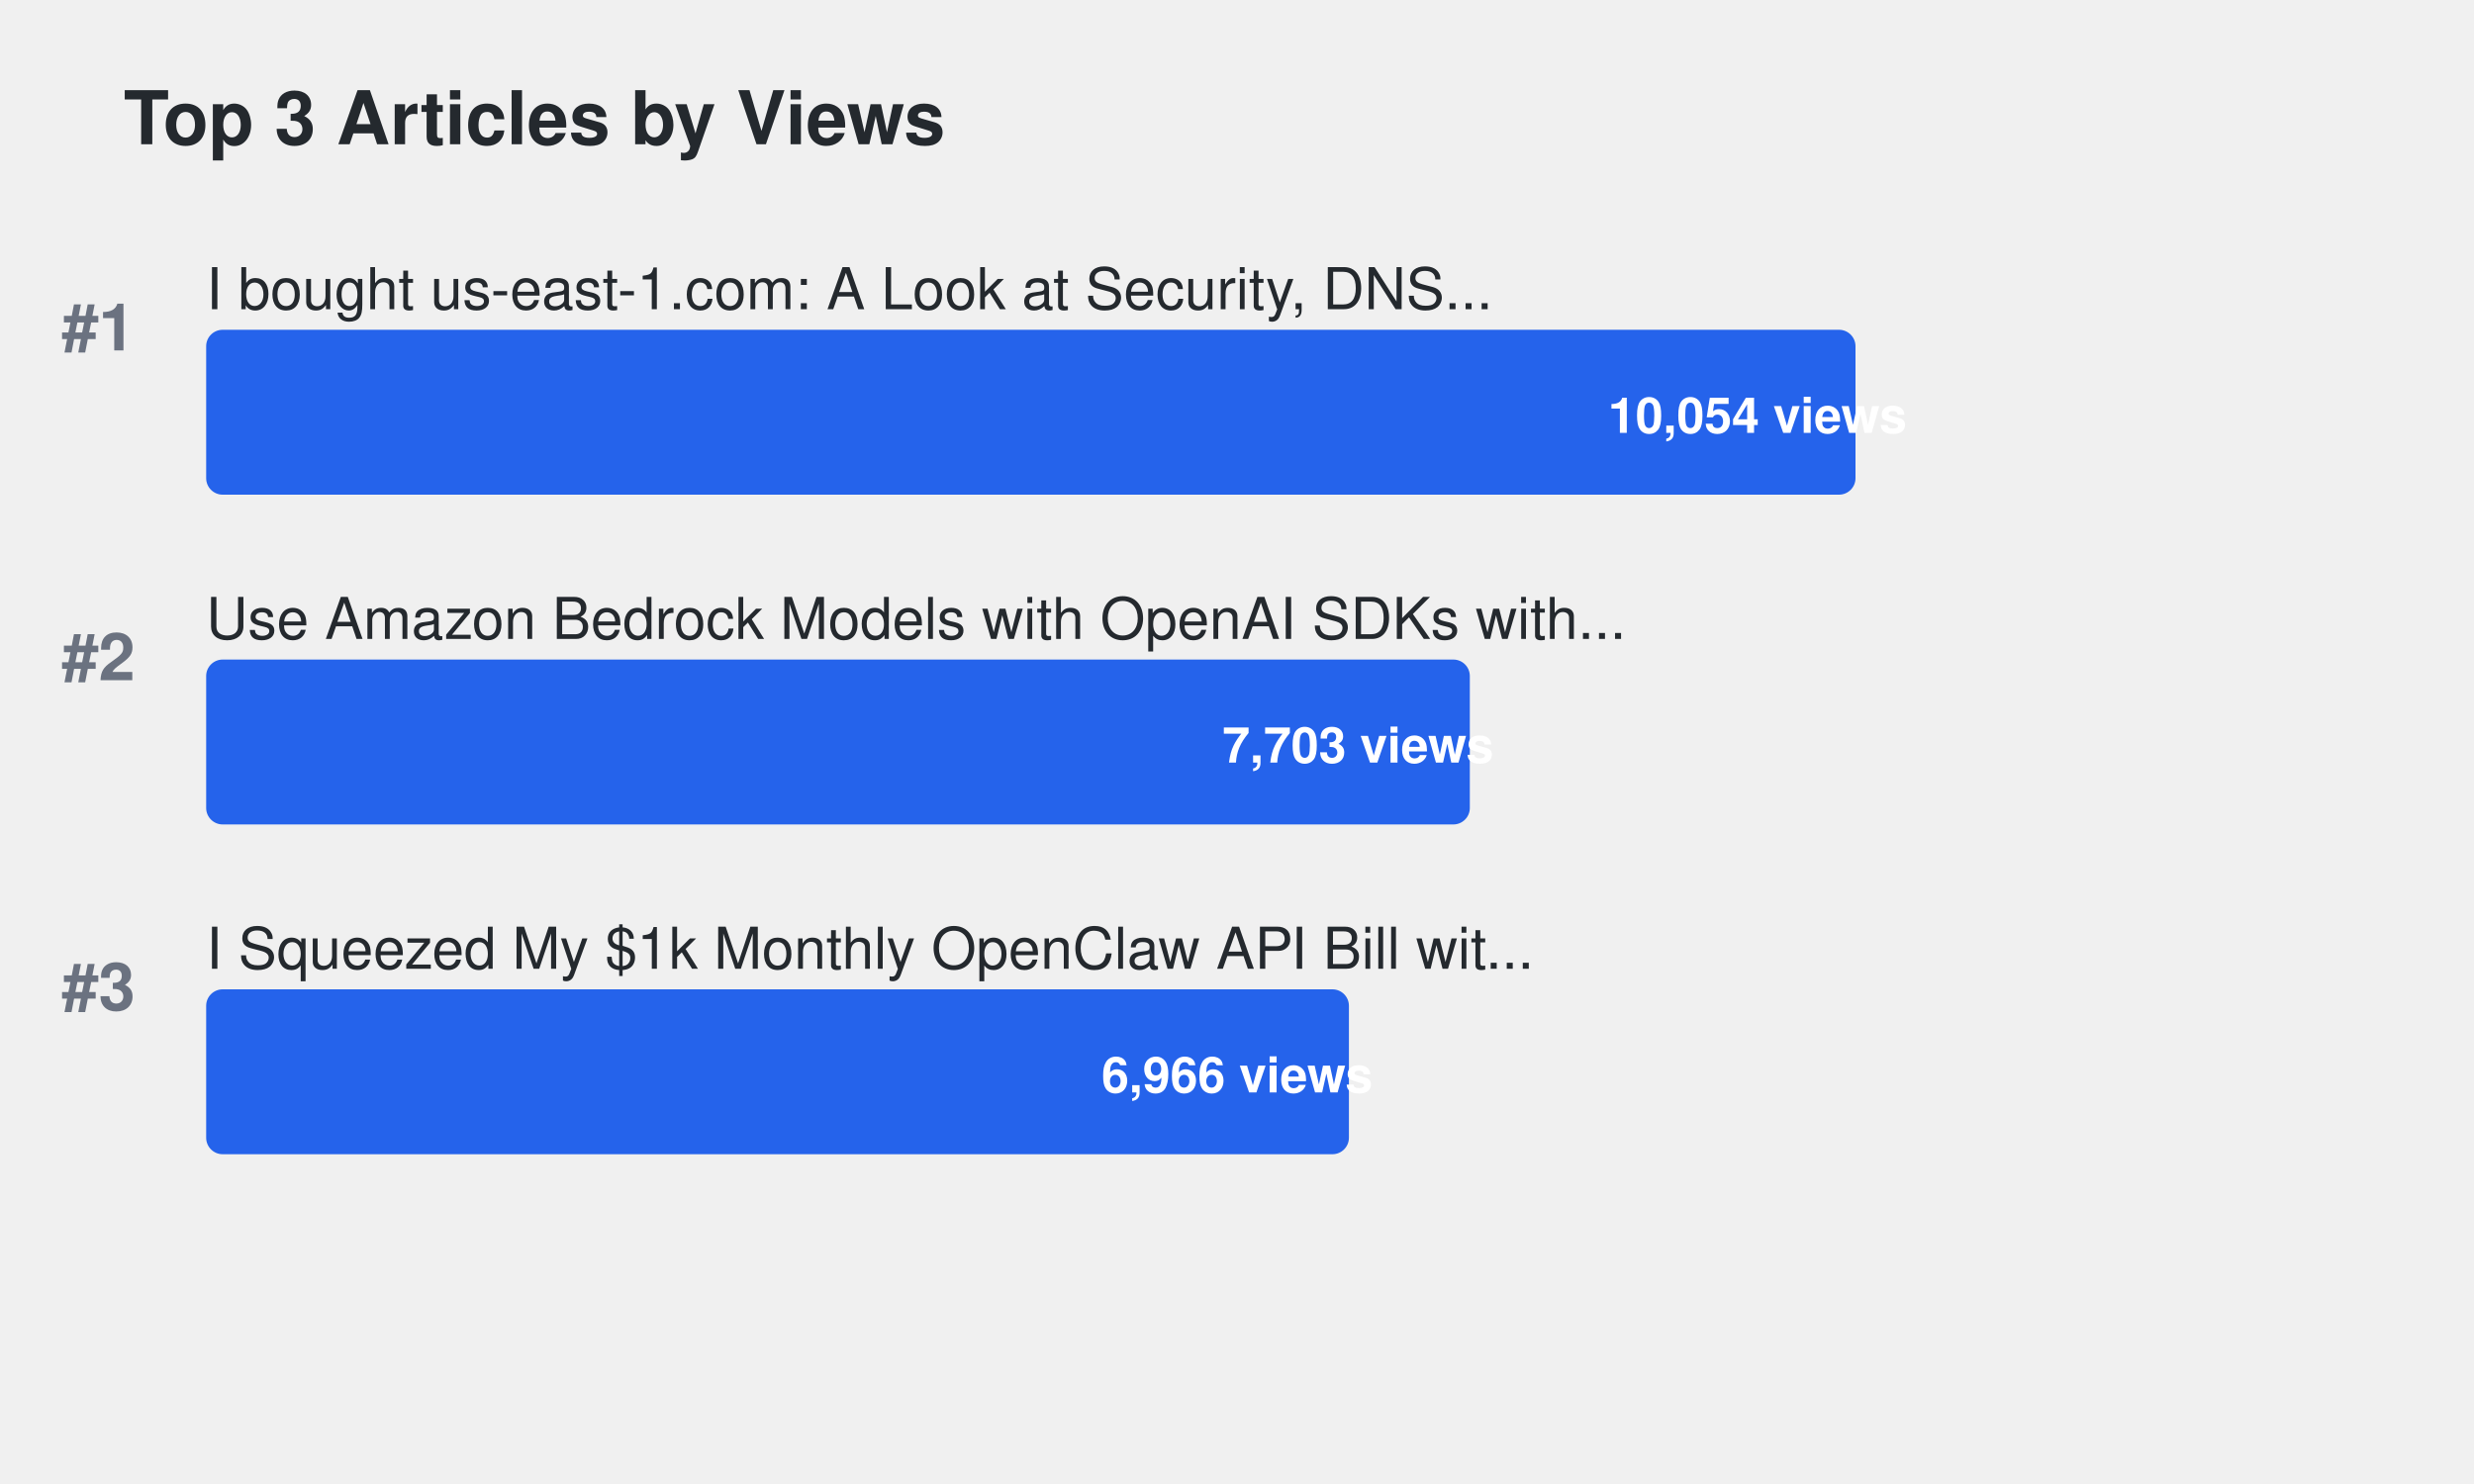
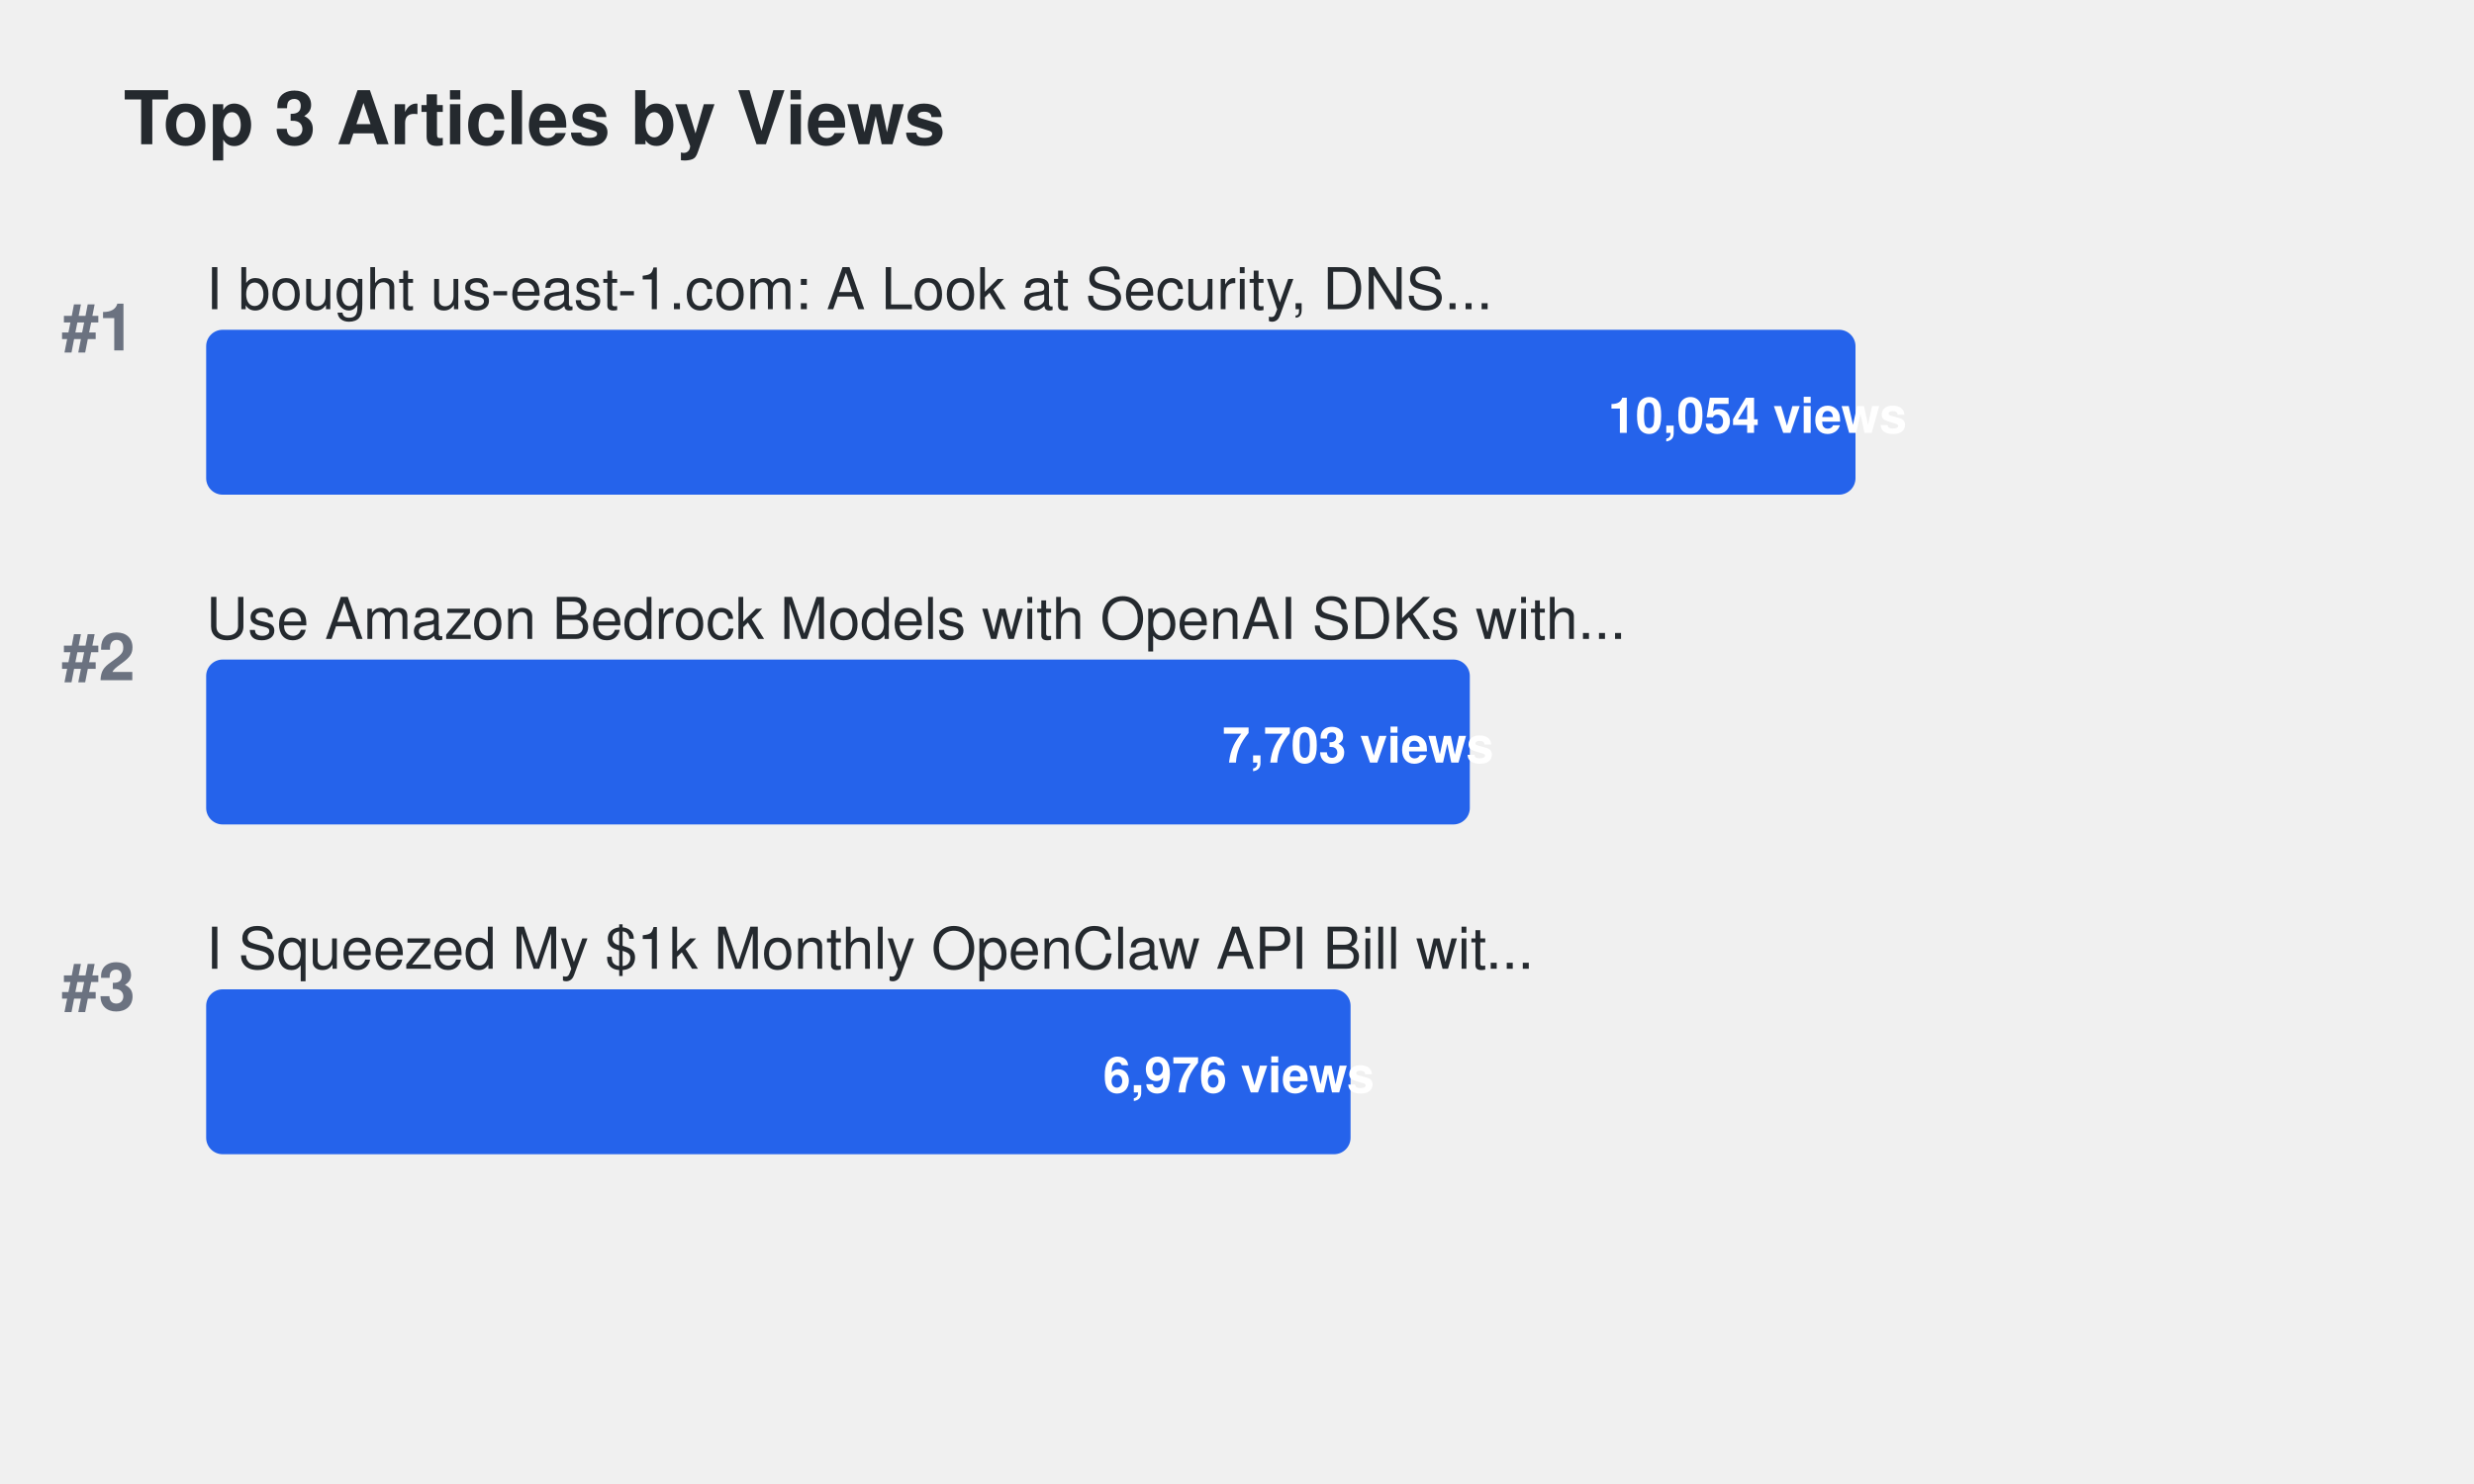
<svg xmlns="http://www.w3.org/2000/svg" width="600" height="360">
  <defs>
    <style>
.title { font-family: -apple-system, BlinkMacSystemFont, "Segoe UI", Helvetica, Arial, sans-serif; font-size: 18px; font-weight: 600; fill: #24292e; }
.article-title { font-family: -apple-system, BlinkMacSystemFont, "Segoe UI", Helvetica, Arial, sans-serif; font-size: 14px; font-weight: 500; fill: #24292e; }
.metric-value { font-family: -apple-system, BlinkMacSystemFont, "Segoe UI", Helvetica, Arial, sans-serif; font-size: 12px; font-weight: 600; fill: #ffffff; }
.rank { font-family: -apple-system, BlinkMacSystemFont, "Segoe UI", Helvetica, Arial, sans-serif; font-size: 16px; font-weight: 700; fill: #6b7280; }
.bar { rx: 4; ry: 4; }
.bar:hover { opacity: 0.8; cursor: pointer; }
a { text-decoration: none; }
a:hover .article-title { fill: #0969da; text-decoration: underline; }
a:hover .bar { opacity: 0.9; }
</style>
  </defs>
  <text x="30" y="35" class="title">Top 3 Articles by Views</text>
  <text x="15" y="85" class="rank">#1</text>
  <a href="https://dev.to/aws-builders/i-bought-us-east-1com-a-look-at-security-dns-traffic-and-protecting-aws-users-15ng" target="_blank">
    <text x="50" y="75" class="article-title">I bought us-east-1.com: A Look at Security, DNS...</text>
    <rect x="50" y="80" width="400.0" height="40" fill="#2563eb" class="bar">
</rect>
    <text x="390.0" y="105" class="metric-value" fill="#ffffff">10,054 views</text>
  </a>
  <text x="15" y="165" class="rank">#2</text>
  <a href="https://dev.to/aws-builders/use-amazon-bedrock-models-via-an-openai-api-compatible-serverless-endpoint-now-without-fixed-cost-5hf5" target="_blank">
    <text x="50" y="155" class="article-title">Use Amazon Bedrock Models with OpenAI SDKs with...</text>
    <rect x="50" y="160" width="306.465" height="40" fill="#2563eb" class="bar">
</rect>
    <text x="296.465" y="185" class="metric-value" fill="#ffffff">7,703 views</text>
  </a>
  <text x="15" y="245" class="rank">#3</text>
  <a href="https://dev.to/aws-builders/i-squeezed-my-1k-monthly-openclaw-api-bill-with-20month-in-aws-credits-heres-the-exact-setup-3gj4" target="_blank">
    <text x="50" y="235" class="article-title">I Squeezed My $1k Monthly OpenClaw API Bill wit...</text>
-     <rect x="50" y="240" width="277.143" height="40" fill="#2563eb" class="bar">
+     <rect x="50" y="240" width="277.541" height="40" fill="#2563eb" class="bar">
</rect>
-     <text x="267.143" y="265" class="metric-value" fill="#ffffff">6,966 views</text>
+     <text x="267.541" y="265" class="metric-value" fill="#ffffff">6,976 views</text>
  </a>
</svg>
